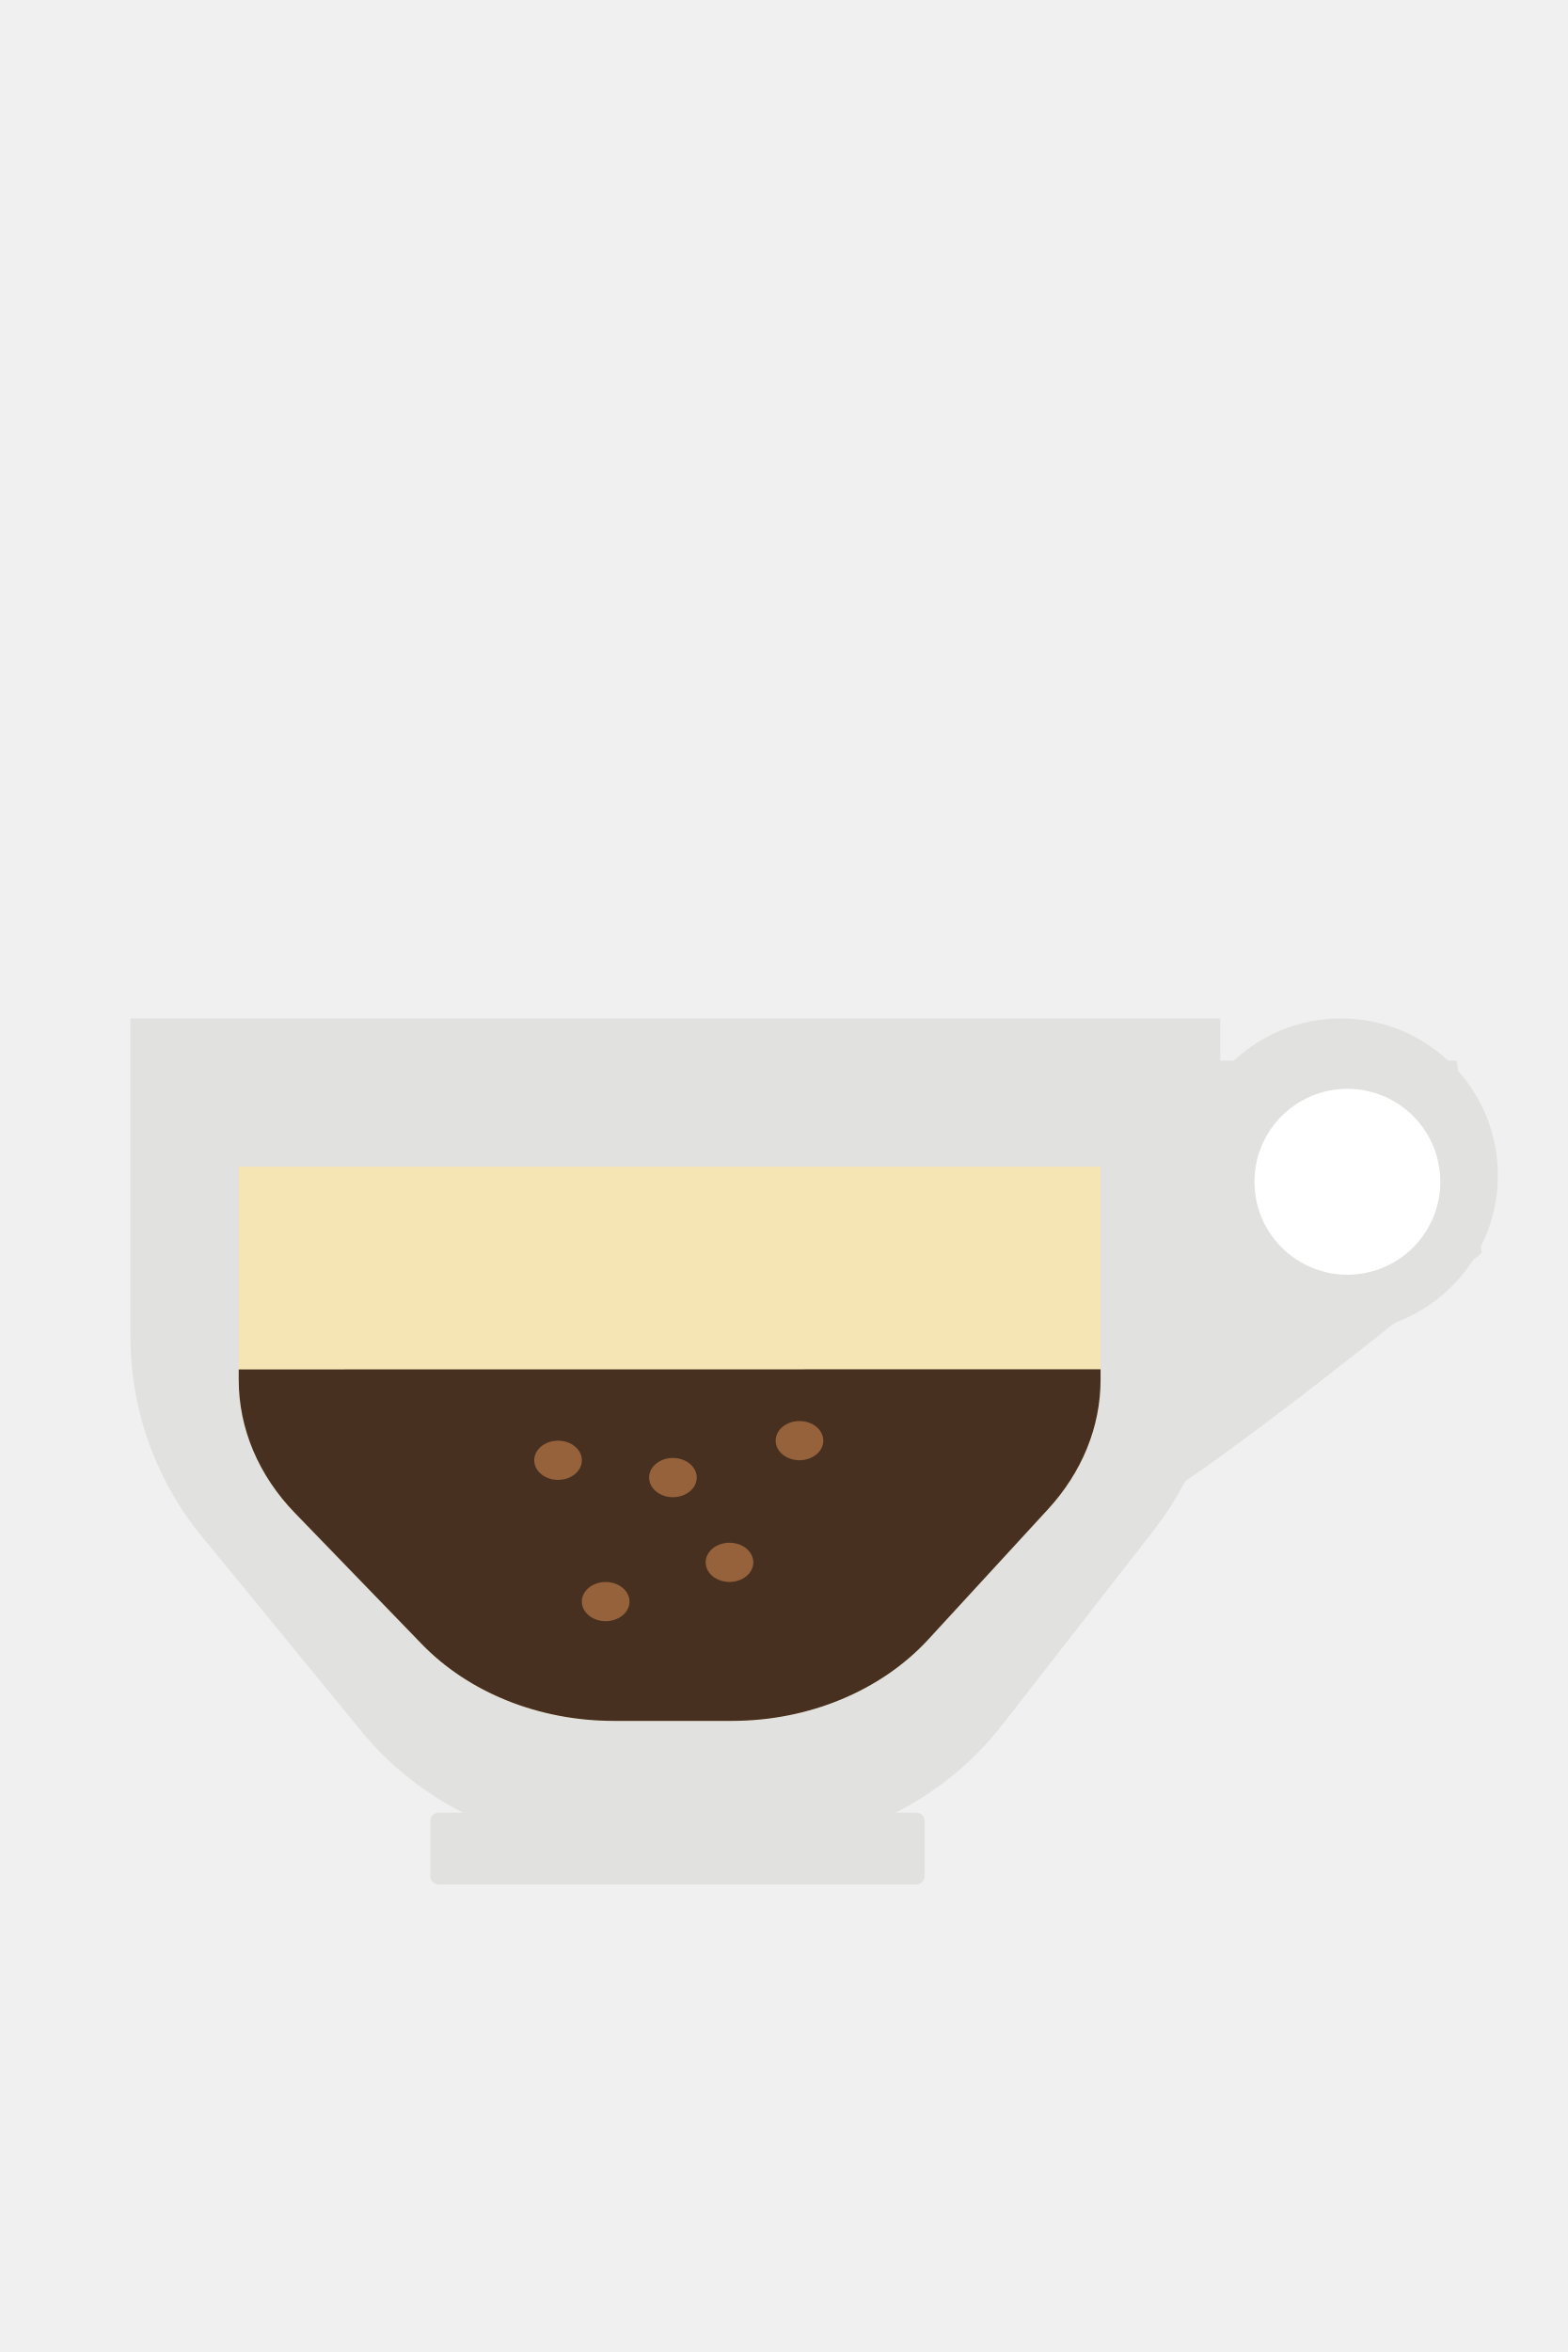
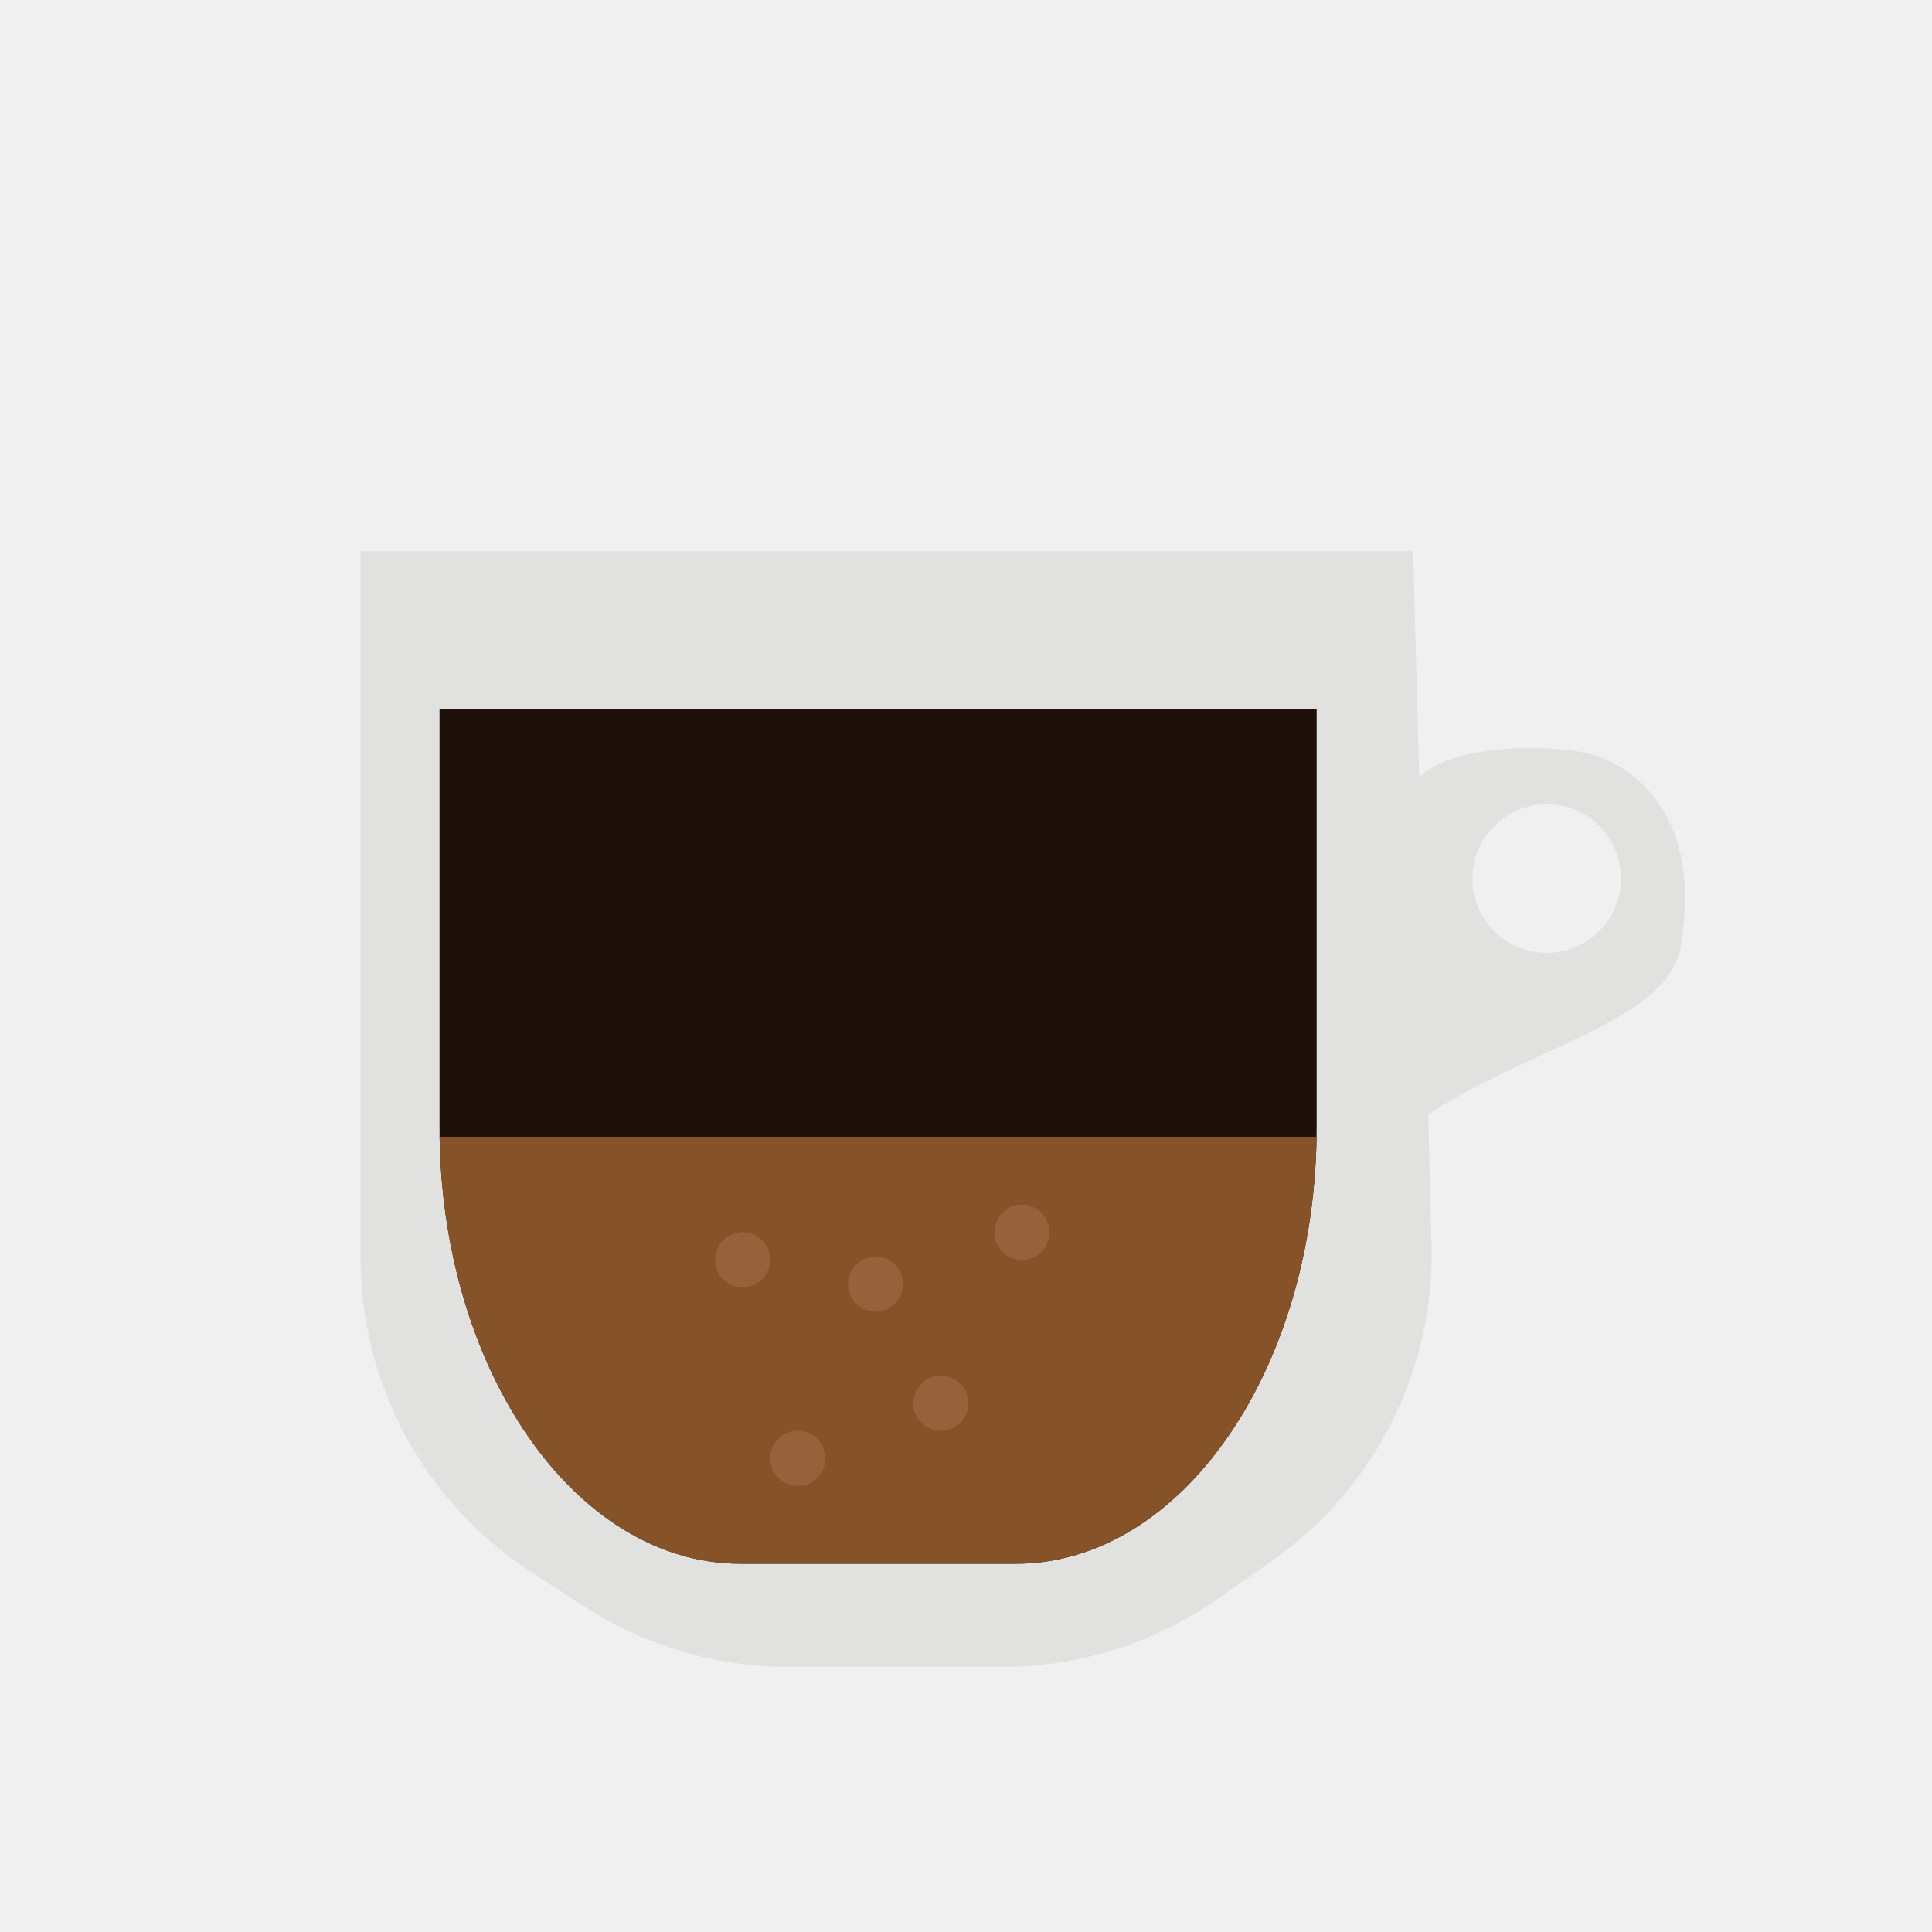
- <svg xmlns="http://www.w3.org/2000/svg" id="Layer_1" data-name="Layer 1" viewBox="0 0 400 600">
+ <svg xmlns="http://www.w3.org/2000/svg" id="Layer_1" data-name="Layer 1" viewBox="0 0 400 400">
  <defs>
-     <style>.cls-1{fill:#e1e1df;}.cls-2{fill:#fff;}.cls-3{fill:#f5e4b4;}.cls-4{fill:#47301f;}.cls-5{fill:#95623b;}</style>
+     <style>.cls-1{fill:#e1e1df;}.cls-2{fill:#1f1109;}.cls-3{fill:#865328;}.cls-4{fill:#95623b;}</style>
  </defs>
-   <path class="cls-1" d="M33.29,259.8v81.26A80.24,80.24,0,0,0,51.46,391.9l40.74,49.73A80.24,80.24,0,0,0,154.27,471h38.11a80.24,80.24,0,0,0,63.3-30.93l38.72-49.7a80.24,80.24,0,0,0,16.94-49.31V259.8Z" />
-   <rect class="cls-1" x="109.81" y="462.41" width="126.09" height="18.32" rx="2.12" ry="2.12" />
-   <circle class="cls-1" cx="342.15" cy="299.83" r="40.03" />
-   <path class="cls-1" d="M302.12,270.58h69.57l6.38,49.07s-52.12,42.5-76.4,58.7Z" />
-   <circle class="cls-2" cx="343.79" cy="301.47" r="23.71" />
-   <path class="cls-3" d="M60.91,297.61V352c0,12.41,5.08,24.44,14.37,34l32.22,33.29C119.55,431.8,137.56,439,156.59,439h30.14c19.57,0,38-7.64,50.07-20.71L267.41,385c8.68-9.44,13.4-21.05,13.4-33V297.61Z" />
-   <path class="cls-4" d="M60.91,349.34V352c0,12.41,5.08,24.44,14.37,34l32.22,33.29C119.55,431.8,137.56,439,156.59,439h30.14c19.57,0,38-7.64,50.07-20.71L267.41,385c8.68-9.44,13.4-21.05,13.4-33v-2.69Z" />
-   <ellipse class="cls-5" cx="142.39" cy="372.52" rx="6.08" ry="5" />
-   <path class="cls-5" d="M171.1,381.91c-3.34-.27-5.78-2.73-5.45-5.48s3.31-4.76,6.65-4.48,5.78,2.73,5.45,5.48S174.44,382.18,171.1,381.91Z" />
-   <ellipse class="cls-5" cx="203.99" cy="367.51" rx="6.08" ry="5" />
-   <ellipse class="cls-5" cx="186.13" cy="398.56" rx="6.08" ry="5" />
-   <ellipse class="cls-5" cx="154.54" cy="408.57" rx="6.08" ry="5" />
+   <path class="cls-1" d="M74.65,114.12V260.44a77.56,77.56,0,0,0,35.29,65l11,7.13a77.56,77.56,0,0,0,42.27,12.53h44.31a77.56,77.56,0,0,0,44.48-14l11.34-7.94a77.56,77.56,0,0,0,33.05-65.6l-3.81-143.45Z" />
+   <path class="cls-2" d="M91,146.88h181.6V233.3c0,50-27.89,90.45-62.3,90.45h-57c-34.41,0-62.3-40.5-62.3-90.45Z" />
+   <path class="cls-3" d="M91,235.36h181.6V233.3c0,50-27.89,90.45-62.3,90.45h-57c-34.41,0-62.3-40.5-62.3-90.45Z" />
+   <circle class="cls-4" cx="153.75" cy="260.82" r="5.71" />
+   <circle class="cls-4" cx="181.26" cy="265.86" r="5.71" transform="translate(-101.26 419.86) rotate(-84.31)" />
+   <circle class="cls-4" cx="211.57" cy="255.12" r="5.71" />
+   <circle class="cls-4" cx="194.81" cy="290.52" r="5.71" />
+   <circle class="cls-4" cx="165.16" cy="301.93" r="5.71" />
+   <path class="cls-1" d="M327.84,155.78c-11.1-2-28.63-1-34.34,5.53-14.66,16.83-15.7,87.88-15.7,87.88,16.63-30.22,66.39-32.3,70.12-53.07C353.06,167.48,336.43,157.35,327.84,155.78Zm-7.61,41.49a15.38,15.38,0,1,1,15.38-15.38A15.38,15.38,0,0,1,320.22,197.27Z" />
</svg>
